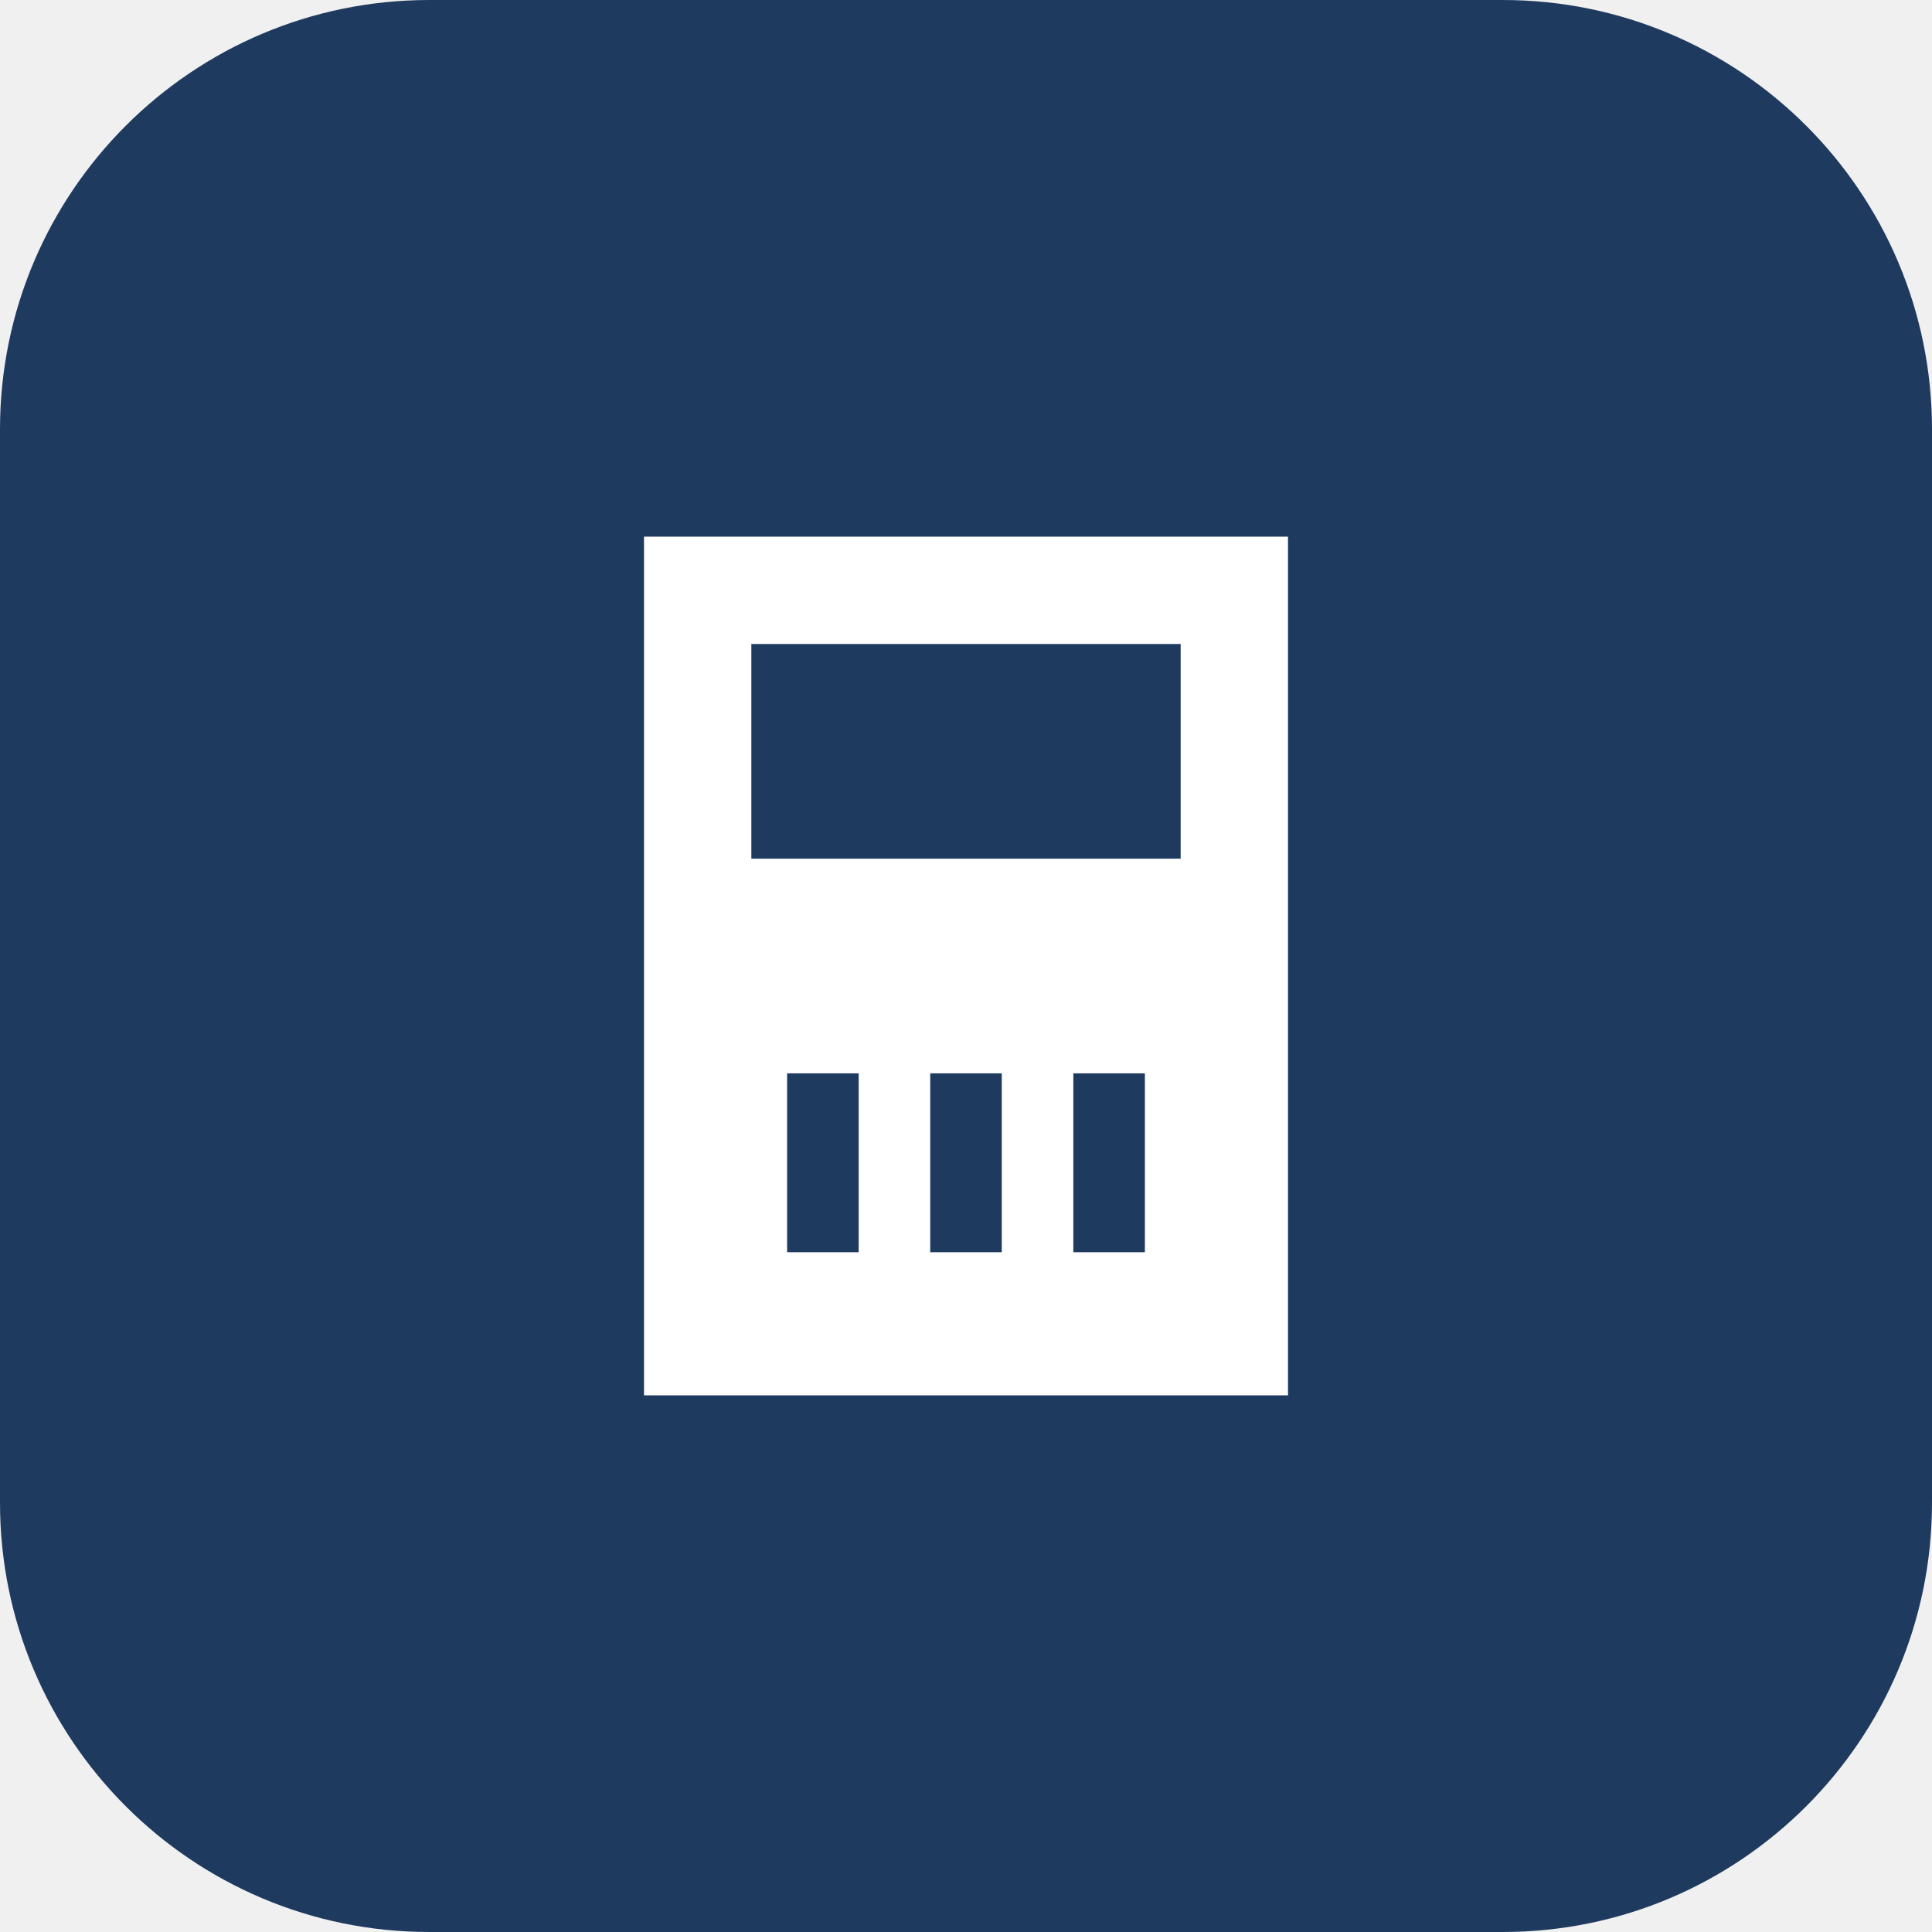
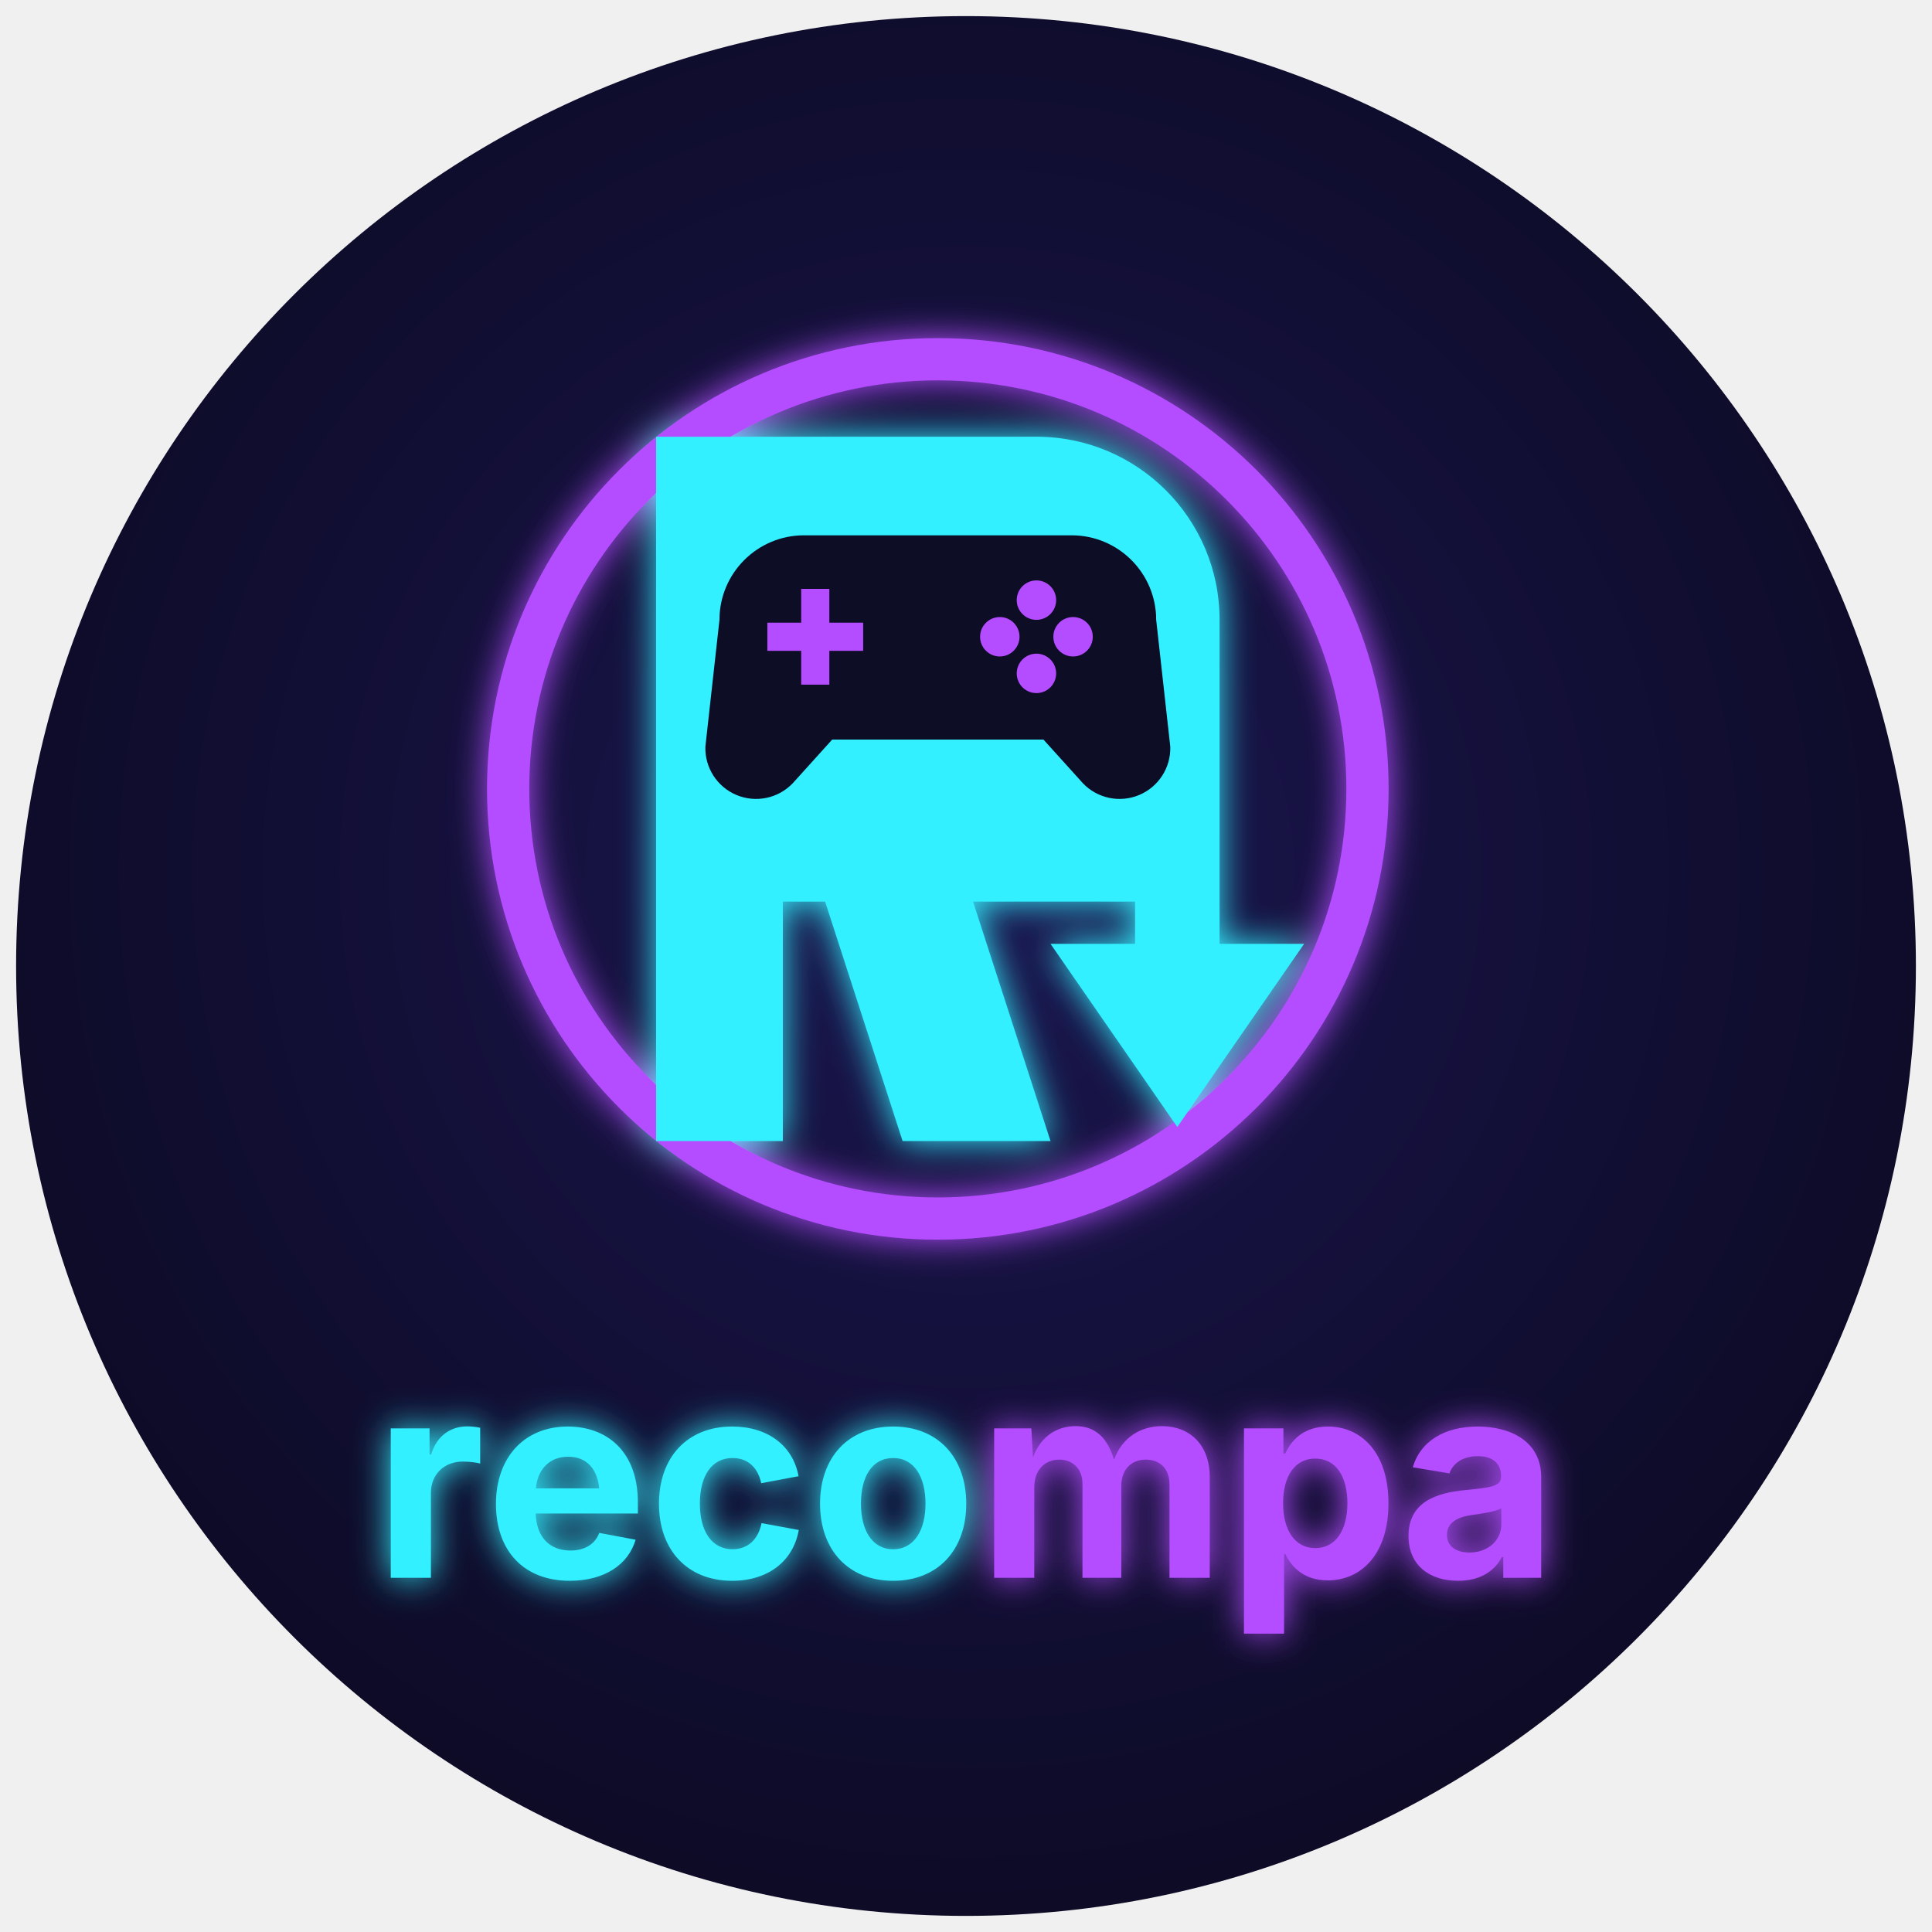
- <svg xmlns="http://www.w3.org/2000/svg" width="216" height="216" viewBox="0 0 108 108">
-   <rect width="108" height="108" rx="24" fill="#1F3A5F" />
-   <path fill="#FFFFFF" fill-rule="evenodd" d="M36,30h36v48h-36z M42,36v12h24v-12z M44,60h4v10h-4z M52,60h4v10h-4z M60,60h4v10h-4z" />
+ <svg xmlns="http://www.w3.org/2000/svg" width="240" height="240" viewBox="0 0 240 240">
+   <defs>
+     <radialGradient id="bg" cx="50%" cy="45%" r="55%">
+       <stop offset="0" stop-color="#1B1650" />
+       <stop offset="1" stop-color="#0D0B26" />
+     </radialGradient>
+     <filter id="glow" x="-20%" y="-20%" width="140%" height="140%">
+       <feGaussianBlur stdDeviation="2.2" result="b" />
+       <feMerge>
+         <feMergeNode in="b" />
+         <feMergeNode in="SourceGraphic" />
+       </feMerge>
+     </filter>
+   </defs>
+   <circle cx="120" cy="120" r="118" fill="url(#bg)" />
+   <g filter="url(#glow)">
+     <g transform="translate(22.00 3.50) scale(1.75)">
+       <circle cx="54" cy="54" r="30.5" fill="none" stroke="#B44DFF" stroke-width="3" />
+       <path fill="#33F0FF" d="M34,29H61A13,13 0 0 1 74,42V65H80L71,78L62,65H68V62H43V79H34Z M46,62H56.5L62,79H51.5Z" />
+       <path fill="#0D0B26" d="M44.5,36H63.5A6,6 0 0 1 69.5,42L70.5,51A3.6,3.6 0 0 1 64.3,53.6L61.5,50.5H46.5L43.7,53.6A3.6,3.6 0 0 1 37.5,51L38.5,42A6,6 0 0 1 44.5,36Z" />
+       <path fill="#B44DFF" d="M44.3,39.8h2v2.4h2.4v2h-2.4v2.4h-2v-2.4h-2.4v-2h2.4z M59.6,40.6a1.4,1.4 0 1 0 2.8,0a1.4,1.4 0 1 0 -2.8,0z M62.2,43.2a1.4,1.4 0 1 0 2.8,0a1.4,1.4 0 1 0 -2.8,0z M57,43.2a1.4,1.4 0 1 0 2.8,0a1.4,1.4 0 1 0 -2.8,0z M59.6,45.8a1.4,1.4 0 1 0 2.8,0a1.4,1.4 0 1 0 -2.8,0z" />
+     </g>
+     <g transform="translate(46.42 196)">
+       <path fill="#33F0FF" d="M2.12 0H7.11V-10.56C7.11 -12.87 8.78 -14.44 11.07 -14.44C11.8 -14.44 12.78 -14.33 13.23 -14.19V-18.64C12.78 -18.74 12.14 -18.81 11.62 -18.81C9.53 -18.81 7.82 -17.61 7.14 -15.32H6.94V-18.56H2.12Z M24.35 0.37C28.67 0.37 31.63 -1.64 32.54 -4.73L28.02 -5.58C27.49 -4.15 26.18 -3.39 24.44 -3.39C21.93 -3.39 20.24 -4.95 20.12 -7.99H32.82V-9.38C32.82 -15.72 28.95 -18.79 24.11 -18.79C18.68 -18.79 15.19 -14.91 15.19 -9.18C15.19 -3.32 18.68 0.37 24.35 0.37ZM20.15 -11.11C20.35 -13.4 21.78 -15.04 24.16 -15.04C26.46 -15.04 27.77 -13.53 28.02 -11.11Z M44.53 0.37C48.97 0.37 52.11 -2.04 52.81 -5.94L48.18 -6.79C47.78 -4.78 46.5 -3.55 44.58 -3.55C41.92 -3.55 40.52 -5.89 40.52 -9.21C40.52 -12.57 41.92 -14.88 44.58 -14.88C46.5 -14.88 47.73 -13.68 48.14 -11.75L52.78 -12.62C52.08 -16.44 48.92 -18.79 44.53 -18.79C38.93 -18.79 35.44 -14.94 35.44 -9.2C35.44 -3.49 38.93 0.37 44.53 0.37Z M64.53 0.37C70.11 0.37 73.61 -3.49 73.61 -9.2C73.61 -14.94 70.11 -18.79 64.53 -18.79C58.94 -18.79 55.45 -14.94 55.45 -9.2C55.45 -3.49 58.94 0.37 64.53 0.37ZM64.53 -3.55C61.87 -3.55 60.53 -5.98 60.53 -9.21C60.53 -12.5 61.87 -14.88 64.53 -14.88C67.19 -14.88 68.55 -12.48 68.55 -9.21C68.55 -5.98 67.19 -3.55 64.53 -3.55Z" />
+       <path fill="#B44DFF" d="M77.08 0H82.06V-11.22C82.06 -13.45 83.41 -14.68 85.17 -14.68C86.86 -14.68 88.05 -13.51 88.05 -11.7V0H92.87V-11.42C92.87 -13.36 94.03 -14.68 95.92 -14.68C97.6 -14.68 98.86 -13.66 98.86 -11.57V0H103.86V-12.52C103.86 -16.55 101.34 -18.84 97.93 -18.84C95.38 -18.84 93.02 -17.53 91.97 -14.68C91.11 -17.5 89.57 -18.84 87.19 -18.84C84.97 -18.84 82.89 -17.66 81.9 -14.96L81.7 -18.56H77.08Z M108.11 6.94H113.09V-2.97H113.24C113.94 -1.48 115.46 0.32 118.5 0.32C122.79 0.32 126.06 -3.07 126.06 -9.25C126.06 -15.59 122.65 -18.79 118.54 -18.79C115.38 -18.79 113.92 -16.92 113.24 -15.44H113.01V-18.56H108.11ZM116.97 -3.69C114.43 -3.69 112.97 -5.91 112.97 -9.26C112.97 -12.63 114.42 -14.81 116.97 -14.81C119.58 -14.81 120.96 -12.52 120.96 -9.26C120.96 -5.99 119.56 -3.69 116.97 -3.69Z M134.72 0.37C137.46 0.37 139.25 -0.85 140.15 -2.57H140.32V0H145.03V-12.5C145.03 -17 141.15 -18.79 137.16 -18.79C133.01 -18.79 130.02 -16.95 129.08 -13.73L133.64 -12.97C134.04 -14.16 135.22 -15.11 137.15 -15.11C139 -15.11 140.05 -14.21 140.05 -12.63V-12.55C140.05 -11.34 138.74 -11.21 135.55 -10.89C131.9 -10.54 128.55 -9.35 128.55 -5.2C128.55 -1.53 131.19 0.37 134.72 0.37ZM136.13 -3.14C134.49 -3.14 133.33 -3.88 133.33 -5.33C133.33 -6.82 134.56 -7.54 136.4 -7.8C137.49 -7.95 139.47 -8.22 140.08 -8.65V-6.64C140.08 -4.68 138.46 -3.14 136.13 -3.14Z" />
+     </g>
+   </g>
</svg>
